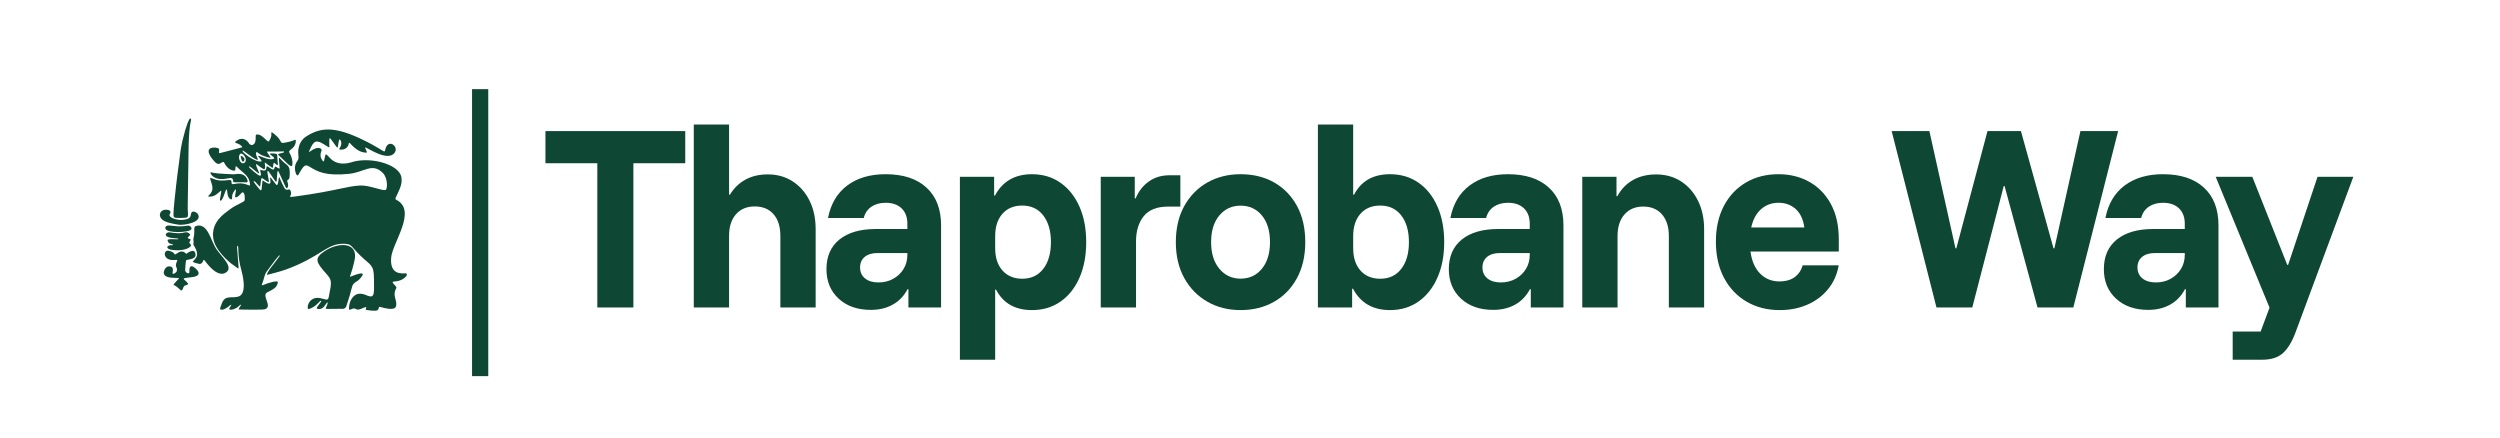
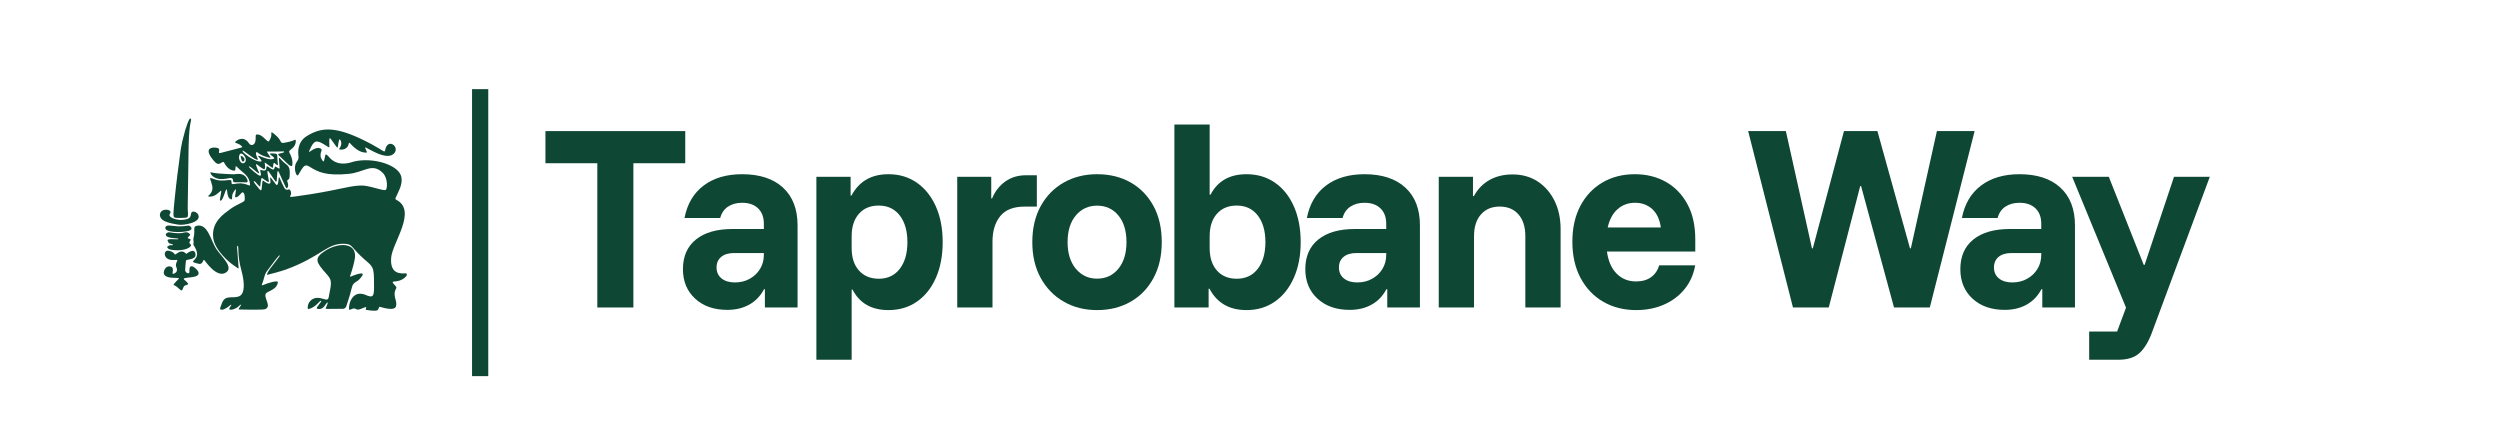
<svg xmlns="http://www.w3.org/2000/svg" width="100%" height="100%" viewBox="0 0 1080 189" version="1.1" xml:space="preserve" style="fill-rule:evenodd;clip-rule:evenodd;stroke-linejoin:round;stroke-miterlimit:2;">
  <g id="Artboard1" transform="matrix(1,0,0,0.175,0,0)">
    <rect x="0" y="0" width="1080" height="1080" style="fill:none;" />
    <g transform="matrix(9.407398,0,0,53.75656,-4228.675,-16291.957)">
      <path d="M478.591,317.189L476.935,317.189L476.935,310.565L474.553,310.565L474.553,309.089L480.973,309.089L480.973,310.565L478.591,310.565L478.591,317.189Z" style="fill:rgb(15,71,53);fill-rule:nonzero;" />
-       <path d="M481.365,317.189L481.365,308.789L482.985,308.789L482.985,312.009L483.025,312.009C483.204,311.712 483.44,311.482 483.733,311.32C484.027,311.158 484.371,311.077 484.765,311.077C485.195,311.077 485.575,311.184 485.905,311.398C486.236,311.612 486.495,311.908 486.681,312.284C486.868,312.661 486.961,313.097 486.961,313.593L486.961,317.189L485.341,317.189L485.341,313.903C485.341,313.479 485.237,313.148 485.028,312.908C484.82,312.669 484.531,312.549 484.163,312.549C483.801,312.549 483.514,312.669 483.302,312.908C483.091,313.148 482.985,313.479 482.985,313.903L482.985,317.189L481.365,317.189Z" style="fill:rgb(15,71,53);fill-rule:nonzero;" />
-       <path d="M489.495,317.299C488.882,317.299 488.389,317.127 488.016,316.783C487.644,316.439 487.457,315.988 487.457,315.429C487.457,314.843 487.656,314.389 488.054,314.067C488.452,313.746 489.011,313.585 489.731,313.585L491.173,313.585L491.173,313.345C491.173,313.044 491.085,312.808 490.908,312.637C490.732,312.467 490.487,312.381 490.175,312.381C489.917,312.381 489.699,312.442 489.521,312.562C489.344,312.683 489.227,312.856 489.169,313.081L487.529,313.081C487.653,312.437 487.945,311.941 488.405,311.592C488.865,311.244 489.455,311.069 490.173,311.069C490.979,311.069 491.605,311.274 492.051,311.684C492.498,312.094 492.721,312.673 492.721,313.419L492.721,317.189L491.221,317.189L491.221,316.351L491.181,316.351C491.017,316.661 490.791,316.896 490.503,317.057C490.215,317.219 489.879,317.299 489.495,317.299ZM489.843,316.039C490.097,316.039 490.323,315.984 490.523,315.872C490.723,315.761 490.882,315.61 490.998,315.42C491.115,315.23 491.173,315.014 491.173,314.771L491.173,314.689L489.809,314.689C489.552,314.689 489.353,314.749 489.212,314.867C489.072,314.986 489.001,315.147 489.001,315.349C489.001,315.563 489.077,315.731 489.229,315.854C489.381,315.978 489.586,316.039 489.843,316.039Z" style="fill:rgb(15,71,53);fill-rule:nonzero;" />
-       <path d="M493.585,319.589L493.585,311.189L495.157,311.189L495.157,312.049L495.197,312.049C495.544,311.396 496.11,311.069 496.895,311.069C497.395,311.069 497.832,311.201 498.205,311.463C498.579,311.726 498.869,312.091 499.075,312.557C499.282,313.024 499.385,313.568 499.385,314.189C499.385,314.809 499.282,315.354 499.075,315.824C498.869,316.294 498.579,316.659 498.205,316.919C497.832,317.179 497.395,317.309 496.895,317.309C496.121,317.309 495.571,316.996 495.245,316.369L495.205,316.369L495.205,319.589L493.585,319.589ZM496.449,315.869C496.859,315.869 497.18,315.718 497.414,315.414C497.648,315.111 497.765,314.703 497.765,314.189C497.765,313.676 497.648,313.268 497.414,312.964C497.18,312.661 496.859,312.509 496.449,312.509C496.064,312.509 495.76,312.635 495.538,312.887C495.316,313.139 495.205,313.482 495.205,313.915L495.205,314.463C495.205,314.897 495.316,315.239 495.538,315.489C495.76,315.74 496.064,315.867 496.449,315.869Z" style="fill:rgb(15,71,53);fill-rule:nonzero;" />
-       <path d="M500.053,317.189L500.053,311.189L501.615,311.189L501.615,312.179L501.655,312.179C501.789,311.855 501.99,311.597 502.258,311.405C502.527,311.213 502.846,311.117 503.215,311.117L503.709,311.117L503.709,312.557L503.141,312.557C502.633,312.557 502.262,312.704 502.026,312.997C501.791,313.291 501.673,313.677 501.673,314.157L501.673,317.189L500.053,317.189Z" style="fill:rgb(15,71,53);fill-rule:nonzero;" />
-       <path d="M506.473,317.309C505.904,317.309 505.396,317.181 504.949,316.924C504.501,316.668 504.148,316.306 503.889,315.839C503.631,315.373 503.501,314.823 503.501,314.189C503.501,313.549 503.631,312.996 503.889,312.529C504.148,312.063 504.501,311.703 504.949,311.449C505.397,311.196 505.906,311.069 506.475,311.069C507.058,311.069 507.572,311.196 508.018,311.449C508.463,311.703 508.812,312.063 509.066,312.529C509.319,312.996 509.445,313.549 509.445,314.189C509.445,314.823 509.318,315.374 509.062,315.844C508.807,316.314 508.455,316.676 508.008,316.929C507.56,317.183 507.048,317.309 506.473,317.309ZM506.472,315.865C506.877,315.865 507.204,315.714 507.452,315.411C507.701,315.109 507.825,314.701 507.825,314.188C507.825,313.67 507.701,313.262 507.452,312.962C507.204,312.663 506.877,312.513 506.472,312.513C506.077,312.513 505.753,312.663 505.5,312.962C505.248,313.262 505.121,313.67 505.121,314.188C505.121,314.701 505.248,315.109 505.5,315.411C505.753,315.714 506.077,315.865 506.472,315.865Z" style="fill:rgb(15,71,53);fill-rule:nonzero;" />
-       <path d="M513.335,317.309C512.55,317.309 511.984,316.983 511.637,316.329L511.597,316.329L511.597,317.189L510.025,317.189L510.025,308.789L511.645,308.789L511.645,312.009L511.685,312.009C512.011,311.383 512.561,311.069 513.335,311.069C513.835,311.069 514.272,311.199 514.645,311.459C515.019,311.719 515.309,312.084 515.515,312.553C515.722,313.023 515.825,313.568 515.825,314.189C515.825,314.804 515.722,315.346 515.515,315.816C515.309,316.286 515.019,316.653 514.645,316.915C514.272,317.178 513.835,317.309 513.335,317.309ZM512.889,315.869C513.299,315.869 513.62,315.718 513.854,315.414C514.088,315.111 514.205,314.703 514.205,314.189C514.205,313.676 514.088,313.268 513.854,312.964C513.62,312.661 513.299,312.509 512.889,312.509C512.504,312.509 512.2,312.635 511.978,312.887C511.756,313.139 511.645,313.482 511.645,313.915L511.645,314.463C511.645,314.897 511.756,315.239 511.978,315.491C512.2,315.743 512.504,315.869 512.889,315.869Z" style="fill:rgb(15,71,53);fill-rule:nonzero;" />
-       <path d="M518.075,317.299C517.462,317.299 516.969,317.127 516.596,316.783C516.224,316.439 516.037,315.988 516.037,315.429C516.037,314.843 516.236,314.389 516.634,314.067C517.032,313.746 517.591,313.585 518.311,313.585L519.753,313.585L519.753,313.345C519.753,313.044 519.665,312.808 519.488,312.637C519.312,312.467 519.067,312.381 518.755,312.381C518.497,312.381 518.279,312.442 518.101,312.562C517.924,312.683 517.807,312.856 517.749,313.081L516.109,313.081C516.233,312.437 516.525,311.941 516.985,311.592C517.445,311.244 518.035,311.069 518.753,311.069C519.559,311.069 520.185,311.274 520.631,311.684C521.078,312.094 521.301,312.673 521.301,313.419L521.301,317.189L519.801,317.189L519.801,316.351L519.761,316.351C519.597,316.661 519.371,316.896 519.083,317.057C518.795,317.219 518.459,317.299 518.075,317.299ZM518.423,316.039C518.677,316.039 518.903,315.984 519.103,315.872C519.303,315.761 519.462,315.61 519.578,315.42C519.695,315.23 519.753,315.014 519.753,314.771L519.753,314.689L518.389,314.689C518.132,314.689 517.933,314.749 517.792,314.867C517.652,314.986 517.581,315.147 517.581,315.349C517.581,315.563 517.657,315.731 517.809,315.854C517.961,315.978 518.166,316.039 518.423,316.039Z" style="fill:rgb(15,71,53);fill-rule:nonzero;" />
-       <path d="M522.165,317.189L522.165,311.189L523.737,311.189L523.737,312.077L523.777,312.077C523.951,311.755 524.189,311.508 524.493,311.336C524.797,311.165 525.152,311.079 525.557,311.079C525.993,311.079 526.376,311.187 526.706,311.401C527.036,311.616 527.295,311.912 527.481,312.29C527.668,312.668 527.761,313.103 527.761,313.595L527.761,317.189L526.141,317.189L526.141,313.911C526.141,313.49 526.037,313.159 525.828,312.918C525.62,312.676 525.331,312.555 524.963,312.555C524.601,312.555 524.314,312.676 524.102,312.918C523.891,313.159 523.785,313.49 523.785,313.911L523.785,317.189L522.165,317.189Z" style="fill:rgb(15,71,53);fill-rule:nonzero;" />
-       <path d="M531.233,317.309C530.663,317.309 530.157,317.181 529.715,316.924C529.274,316.668 528.928,316.304 528.677,315.834C528.427,315.364 528.301,314.809 528.301,314.169C528.301,313.536 528.424,312.988 528.668,312.524C528.913,312.061 529.251,311.703 529.682,311.449C530.114,311.196 530.611,311.069 531.173,311.069C531.699,311.069 532.17,311.185 532.587,311.417C533.005,311.649 533.335,311.988 533.579,312.434C533.823,312.88 533.945,313.421 533.945,314.057L533.945,314.619L529.889,314.619C529.948,315.057 530.096,315.395 530.334,315.634C530.572,315.874 530.869,315.993 531.223,315.993C531.503,315.993 531.734,315.928 531.914,315.798C532.095,315.668 532.219,315.487 532.285,315.255L533.941,315.255C533.865,315.682 533.7,316.049 533.445,316.356C533.191,316.664 532.874,316.899 532.494,317.063C532.115,317.227 531.695,317.309 531.233,317.309ZM529.923,313.515L532.363,313.515C532.311,313.142 532.179,312.86 531.966,312.668C531.754,312.477 531.491,312.381 531.179,312.381C530.867,312.381 530.601,312.478 530.379,312.672C530.158,312.866 530.006,313.147 529.923,313.515Z" style="fill:rgb(15,71,53);fill-rule:nonzero;" />
-       <path d="M538.431,317.189L536.373,309.089L538.105,309.089L539.303,314.473L539.343,314.473L540.773,309.089L542.309,309.089L543.805,314.473L543.845,314.473L545.041,309.089L546.773,309.089L544.715,317.189L543.071,317.189L541.559,311.615L541.519,311.615L540.075,317.189L538.431,317.189Z" style="fill:rgb(15,71,53);fill-rule:nonzero;" />
-       <path d="M548.155,317.299C547.542,317.299 547.049,317.127 546.676,316.783C546.304,316.439 546.117,315.988 546.117,315.429C546.117,314.843 546.316,314.389 546.714,314.067C547.112,313.746 547.671,313.585 548.391,313.585L549.833,313.585L549.833,313.345C549.833,313.044 549.745,312.808 549.568,312.637C549.392,312.467 549.147,312.381 548.835,312.381C548.577,312.381 548.359,312.442 548.181,312.562C548.004,312.683 547.887,312.856 547.829,313.081L546.189,313.081C546.313,312.437 546.605,311.941 547.065,311.592C547.525,311.244 548.115,311.069 548.833,311.069C549.639,311.069 550.265,311.274 550.711,311.684C551.158,312.094 551.381,312.673 551.381,313.419L551.381,317.189L549.881,317.189L549.881,316.351L549.841,316.351C549.677,316.661 549.451,316.896 549.163,317.057C548.875,317.219 548.539,317.299 548.155,317.299ZM548.503,316.039C548.757,316.039 548.983,315.984 549.183,315.872C549.383,315.761 549.542,315.61 549.658,315.42C549.775,315.23 549.833,315.014 549.833,314.771L549.833,314.689L548.469,314.689C548.212,314.689 548.013,314.749 547.872,314.867C547.732,314.986 547.661,315.147 547.661,315.349C547.661,315.563 547.737,315.731 547.889,315.854C548.041,315.978 548.246,316.039 548.503,316.039Z" style="fill:rgb(15,71,53);fill-rule:nonzero;" />
-       <path d="M552.033,319.589L552.033,318.293L553.317,318.293L553.725,317.197L551.253,311.189L552.935,311.189L554.539,315.233L554.579,315.233L555.929,311.189L557.573,311.189L555.343,317.189L554.917,318.337C554.763,318.756 554.573,319.069 554.349,319.277C554.125,319.485 553.799,319.589 553.369,319.589L552.033,319.589Z" style="fill:rgb(15,71,53);fill-rule:nonzero;" />
+       <g transform="matrix(1,0,0,1,-6.590558,0)">
+         <path d="M489.495,317.299C488.882,317.299 488.389,317.127 488.016,316.783C487.644,316.439 487.457,315.988 487.457,315.429C487.457,314.843 487.656,314.389 488.054,314.067C488.452,313.746 489.011,313.585 489.731,313.585L491.173,313.585L491.173,313.345C491.173,313.044 491.085,312.808 490.908,312.637C490.732,312.467 490.487,312.381 490.175,312.381C489.917,312.381 489.699,312.442 489.521,312.562C489.344,312.683 489.227,312.856 489.169,313.081L487.529,313.081C487.653,312.437 487.945,311.941 488.405,311.592C488.865,311.244 489.455,311.069 490.173,311.069C490.979,311.069 491.605,311.274 492.051,311.684C492.498,312.094 492.721,312.673 492.721,313.419L492.721,317.189L491.221,317.189L491.221,316.351L491.181,316.351C491.017,316.661 490.791,316.896 490.503,317.057C490.215,317.219 489.879,317.299 489.495,317.299ZM489.843,316.039C490.097,316.039 490.323,315.984 490.523,315.872C490.723,315.761 490.882,315.61 490.998,315.42C491.115,315.23 491.173,315.014 491.173,314.771L491.173,314.689L489.809,314.689C489.552,314.689 489.353,314.749 489.212,314.867C489.072,314.986 489.001,315.147 489.001,315.349C489.001,315.563 489.077,315.731 489.229,315.854C489.381,315.978 489.586,316.039 489.843,316.039Z" style="fill:rgb(15,71,53);fill-rule:nonzero;" />
+       </g>
+       <g transform="matrix(1,0,0,1,-6.590558,0)">
+         <path d="M493.585,319.589L493.585,311.189L495.157,311.189L495.157,312.049L495.197,312.049C495.544,311.396 496.11,311.069 496.895,311.069C497.395,311.069 497.832,311.201 498.205,311.463C498.579,311.726 498.869,312.091 499.075,312.557C499.282,313.024 499.385,313.568 499.385,314.189C499.385,314.809 499.282,315.354 499.075,315.824C498.869,316.294 498.579,316.659 498.205,316.919C497.832,317.179 497.395,317.309 496.895,317.309C496.121,317.309 495.571,316.996 495.245,316.369L495.205,316.369L495.205,319.589L493.585,319.589ZM496.449,315.869C496.859,315.869 497.18,315.718 497.414,315.414C497.648,315.111 497.765,314.703 497.765,314.189C497.765,313.676 497.648,313.268 497.414,312.964C497.18,312.661 496.859,312.509 496.449,312.509C496.064,312.509 495.76,312.635 495.538,312.887C495.316,313.139 495.205,313.482 495.205,313.915L495.205,314.463C495.205,314.897 495.316,315.239 495.538,315.489C495.76,315.74 496.064,315.867 496.449,315.869Z" style="fill:rgb(15,71,53);fill-rule:nonzero;" />
+       </g>
+       <g transform="matrix(1,0,0,1,-6.590558,0)">
+         <path d="M500.053,317.189L500.053,311.189L501.615,311.189L501.615,312.179L501.655,312.179C501.789,311.855 501.99,311.597 502.258,311.405C502.527,311.213 502.846,311.117 503.215,311.117L503.709,311.117L503.709,312.557L503.141,312.557C502.633,312.557 502.262,312.704 502.026,312.997C501.791,313.291 501.673,313.677 501.673,314.157L501.673,317.189L500.053,317.189Z" style="fill:rgb(15,71,53);fill-rule:nonzero;" />
+       </g>
+       <g transform="matrix(1,0,0,1,-6.590558,0)">
+         <path d="M506.473,317.309C505.904,317.309 505.396,317.181 504.949,316.924C504.501,316.668 504.148,316.306 503.889,315.839C503.631,315.373 503.501,314.823 503.501,314.189C503.501,313.549 503.631,312.996 503.889,312.529C504.148,312.063 504.501,311.703 504.949,311.449C505.397,311.196 505.906,311.069 506.475,311.069C507.058,311.069 507.572,311.196 508.018,311.449C508.463,311.703 508.812,312.063 509.066,312.529C509.319,312.996 509.445,313.549 509.445,314.189C509.445,314.823 509.318,315.374 509.062,315.844C508.807,316.314 508.455,316.676 508.008,316.929C507.56,317.183 507.048,317.309 506.473,317.309ZM506.472,315.865C506.877,315.865 507.204,315.714 507.452,315.411C507.701,315.109 507.825,314.701 507.825,314.188C507.825,313.67 507.701,313.262 507.452,312.962C507.204,312.663 506.877,312.513 506.472,312.513C506.077,312.513 505.753,312.663 505.5,312.962C505.248,313.262 505.121,313.67 505.121,314.188C505.121,314.701 505.248,315.109 505.5,315.411C505.753,315.714 506.077,315.865 506.472,315.865Z" style="fill:rgb(15,71,53);fill-rule:nonzero;" />
+       </g>
+       <g transform="matrix(1,0,0,1,-6.590558,0)">
+         <path d="M513.335,317.309C512.55,317.309 511.984,316.983 511.637,316.329L511.597,316.329L511.597,317.189L510.025,317.189L510.025,308.789L511.645,308.789L511.645,312.009L511.685,312.009C512.011,311.383 512.561,311.069 513.335,311.069C513.835,311.069 514.272,311.199 514.645,311.459C515.019,311.719 515.309,312.084 515.515,312.553C515.722,313.023 515.825,313.568 515.825,314.189C515.825,314.804 515.722,315.346 515.515,315.816C515.309,316.286 515.019,316.653 514.645,316.915C514.272,317.178 513.835,317.309 513.335,317.309ZM512.889,315.869C513.299,315.869 513.62,315.718 513.854,315.414C514.088,315.111 514.205,314.703 514.205,314.189C514.205,313.676 514.088,313.268 513.854,312.964C513.62,312.661 513.299,312.509 512.889,312.509C512.504,312.509 512.2,312.635 511.978,312.887C511.756,313.139 511.645,313.482 511.645,313.915L511.645,314.463C511.645,314.897 511.756,315.239 511.978,315.491C512.2,315.743 512.504,315.869 512.889,315.869Z" style="fill:rgb(15,71,53);fill-rule:nonzero;" />
+       </g>
+       <g transform="matrix(1,0,0,1,-6.590558,0)">
+         <path d="M518.075,317.299C517.462,317.299 516.969,317.127 516.596,316.783C516.224,316.439 516.037,315.988 516.037,315.429C516.037,314.843 516.236,314.389 516.634,314.067C517.032,313.746 517.591,313.585 518.311,313.585L519.753,313.585L519.753,313.345C519.753,313.044 519.665,312.808 519.488,312.637C519.312,312.467 519.067,312.381 518.755,312.381C518.497,312.381 518.279,312.442 518.101,312.562C517.924,312.683 517.807,312.856 517.749,313.081L516.109,313.081C516.233,312.437 516.525,311.941 516.985,311.592C517.445,311.244 518.035,311.069 518.753,311.069C519.559,311.069 520.185,311.274 520.631,311.684C521.078,312.094 521.301,312.673 521.301,313.419L521.301,317.189L519.801,317.189L519.801,316.351L519.761,316.351C519.597,316.661 519.371,316.896 519.083,317.057C518.795,317.219 518.459,317.299 518.075,317.299ZM518.423,316.039C518.677,316.039 518.903,315.984 519.103,315.872C519.303,315.761 519.462,315.61 519.578,315.42C519.695,315.23 519.753,315.014 519.753,314.771L519.753,314.689L518.389,314.689C518.132,314.689 517.933,314.749 517.792,314.867C517.652,314.986 517.581,315.147 517.581,315.349C517.581,315.563 517.657,315.731 517.809,315.854C517.961,315.978 518.166,316.039 518.423,316.039Z" style="fill:rgb(15,71,53);fill-rule:nonzero;" />
+       </g>
+       <g transform="matrix(1,0,0,1,-6.590558,0)">
+         <path d="M522.165,317.189L522.165,311.189L523.737,311.189L523.737,312.077L523.777,312.077C523.951,311.755 524.189,311.508 524.493,311.336C524.797,311.165 525.152,311.079 525.557,311.079C525.993,311.079 526.376,311.187 526.706,311.401C527.036,311.616 527.295,311.912 527.481,312.29C527.668,312.668 527.761,313.103 527.761,313.595L527.761,317.189L526.141,317.189L526.141,313.911C526.141,313.49 526.037,313.159 525.828,312.918C525.62,312.676 525.331,312.555 524.963,312.555C524.601,312.555 524.314,312.676 524.102,312.918C523.891,313.159 523.785,313.49 523.785,313.911L523.785,317.189L522.165,317.189Z" style="fill:rgb(15,71,53);fill-rule:nonzero;" />
+       </g>
+       <g transform="matrix(1,0,0,1,-6.590558,0)">
+         <path d="M531.233,317.309C530.663,317.309 530.157,317.181 529.715,316.924C529.274,316.668 528.928,316.304 528.677,315.834C528.427,315.364 528.301,314.809 528.301,314.169C528.301,313.536 528.424,312.988 528.668,312.524C528.913,312.061 529.251,311.703 529.682,311.449C530.114,311.196 530.611,311.069 531.173,311.069C531.699,311.069 532.17,311.185 532.587,311.417C533.005,311.649 533.335,311.988 533.579,312.434C533.823,312.88 533.945,313.421 533.945,314.057L533.945,314.619L529.889,314.619C529.948,315.057 530.096,315.395 530.334,315.634C530.572,315.874 530.869,315.993 531.223,315.993C531.503,315.993 531.734,315.928 531.914,315.798C532.095,315.668 532.219,315.487 532.285,315.255L533.941,315.255C533.865,315.682 533.7,316.049 533.445,316.356C533.191,316.664 532.874,316.899 532.494,317.063C532.115,317.227 531.695,317.309 531.233,317.309ZM529.923,313.515L532.363,313.515C532.311,313.142 532.179,312.86 531.966,312.668C531.754,312.477 531.491,312.381 531.179,312.381C530.867,312.381 530.601,312.478 530.379,312.672C530.158,312.866 530.006,313.147 529.923,313.515Z" style="fill:rgb(15,71,53);fill-rule:nonzero;" />
+       </g>
+       <g transform="matrix(1,0,0,1,-6.590558,0)">
+         <path d="M538.431,317.189L536.373,309.089L538.105,309.089L539.303,314.473L539.343,314.473L540.773,309.089L542.309,309.089L543.805,314.473L543.845,314.473L545.041,309.089L546.773,309.089L544.715,317.189L543.071,317.189L541.559,311.615L541.519,311.615L540.075,317.189L538.431,317.189Z" style="fill:rgb(15,71,53);fill-rule:nonzero;" />
+       </g>
+       <g transform="matrix(1,0,0,1,-6.590558,0)">
+         <path d="M548.155,317.299C547.542,317.299 547.049,317.127 546.676,316.783C546.304,316.439 546.117,315.988 546.117,315.429C546.117,314.843 546.316,314.389 546.714,314.067C547.112,313.746 547.671,313.585 548.391,313.585L549.833,313.585L549.833,313.345C549.833,313.044 549.745,312.808 549.568,312.637C549.392,312.467 549.147,312.381 548.835,312.381C548.577,312.381 548.359,312.442 548.181,312.562C548.004,312.683 547.887,312.856 547.829,313.081L546.189,313.081C546.313,312.437 546.605,311.941 547.065,311.592C547.525,311.244 548.115,311.069 548.833,311.069C549.639,311.069 550.265,311.274 550.711,311.684C551.158,312.094 551.381,312.673 551.381,313.419L551.381,317.189L549.881,317.189L549.881,316.351L549.841,316.351C549.677,316.661 549.451,316.896 549.163,317.057C548.875,317.219 548.539,317.299 548.155,317.299ZM548.503,316.039C548.757,316.039 548.983,315.984 549.183,315.872C549.383,315.761 549.542,315.61 549.658,315.42C549.775,315.23 549.833,315.014 549.833,314.771L549.833,314.689L548.469,314.689C548.212,314.689 548.013,314.749 547.872,314.867C547.732,314.986 547.661,315.147 547.661,315.349C547.661,315.563 547.737,315.731 547.889,315.854C548.041,315.978 548.246,316.039 548.503,316.039Z" style="fill:rgb(15,71,53);fill-rule:nonzero;" />
+       </g>
+       <g transform="matrix(1,0,0,1,-6.590558,0)">
+         <path d="M552.033,319.589L552.033,318.293L553.317,318.293L553.725,317.197L551.253,311.189L552.935,311.189L554.539,315.233L554.579,315.233L555.929,311.189L557.573,311.189L555.343,317.189L554.917,318.337C554.763,318.756 554.573,319.069 554.349,319.277C554.125,319.485 553.799,319.589 553.369,319.589L552.033,319.589Z" style="fill:rgb(15,71,53);fill-rule:nonzero;" />
+       </g>
    </g>
    <g id="NicePng_lion-png-logo_603815.png" transform="matrix(0.206098,0,0,1.177701,68.63942,288.9639)">
-       <path d="M250.34,78.509C250.343,78.473 249.17,77.925 250.445,77.423C255.81,75.309 256.04,76.244 261.383,74.229C262.776,73.704 263.201,71.776 260.492,71.945C250.504,72.568 229.96,72.033 227.363,72.192C225.257,72.321 227.659,74.66 230.604,79.44C230.972,80.038 236.029,85.993 232.514,85.259C211.619,80.893 207.239,73.741 205.507,73.468C204.479,73.306 200.853,74.02 206.706,86.424C212.638,98.994 177.601,70.121 176.385,70.258C169.104,71.079 202.861,96.315 214.737,92.961C215.461,92.756 216.465,91.767 210.208,84.722C200.938,74.283 222.632,89.653 236.495,88.434C249.308,87.308 234.346,80.779 232.819,77.419C231.885,75.365 241.856,76.47 242.5,76.504C248.431,76.823 247.939,78.627 248.258,84.517C249.055,99.202 249.783,99.258 249.268,100.425C249.014,100.998 248.369,101.626 242.468,96.542C238.53,93.149 240.766,108.194 237.597,106.274C231.372,102.503 225.798,97.827 224.831,97.017C218.39,91.615 224.952,100.954 221.823,108.682C221.302,109.968 220,110.659 206.698,100.203C200.4,95.252 204.619,104.044 209.53,115.488C213.934,125.752 190.613,100.485 188.756,103.658C187.487,105.827 208.453,122.724 211.471,122.902C218.159,123.295 208.501,109.243 214.579,111.081C226.64,114.728 224.473,108.257 225.811,103.634C226.513,101.207 234.289,108.491 237.487,109.538C241.957,111.001 241.321,108.601 243.317,104.346C244.545,101.728 253.608,111.616 253.048,106.502C252.166,98.455 251.683,88.115 251.609,86.513C251.477,83.691 254.418,87.235 254.577,87.426C266.573,101.88 274.858,98.973 274.335,117.493C274.006,129.167 273.713,129.47 271.225,131.022C267.883,133.105 268.898,133.908 270.052,137.648C270.325,138.534 272.706,146.252 268.235,149.094C266.785,150.016 266.445,148.778 251.835,116.345C247.497,106.716 248.304,120.284 246.967,133.598C246.778,135.478 245.385,136.258 243.911,134.196C230.395,115.294 231.046,114.795 229.509,113.489C225.199,109.827 228.881,122.845 230.628,134.495C231.402,139.657 221.943,131.106 216.372,127.821C215.192,127.125 214.262,127.95 212.549,144.514C211.997,149.852 202.482,133.617 199.426,134.34C197.898,134.702 198.013,136.095 210.252,150.698C216.998,158.747 214.809,148.234 217.133,134.354C217.637,131.344 218.82,133.869 222.673,136.226C239.229,146.355 232.427,130.955 233.216,127.363C233.709,125.121 234.756,127.33 245.077,140.832C250.101,147.406 250.383,132.519 251.159,128.346C252.248,122.495 253.372,129.148 257.492,137.504C264.176,151.058 264.445,154.04 272.534,151.614C275.301,150.784 279.671,160.116 275.272,165.394C272.501,168.718 281.623,166.99 290.542,165.776C370.883,154.843 394.167,144.693 422.499,143.474C441.4,142.66 469.604,155.697 475.556,152.594C478.967,150.817 480.471,127.905 469.13,116.865C446.615,94.945 430.852,115.755 398.45,119.026C350.323,123.884 333.013,114.903 315.8,104.035C305.077,97.265 302.768,103.625 292.151,121.285C288.562,127.254 281.183,107.318 287.883,95.714C292.029,88.535 293.512,88.696 292.441,80.507C291.983,77.01 288.847,53.037 309.82,39.986C342.169,19.855 373.569,18.428 445.382,56.72C470.326,70.02 473.083,75.705 474.252,69.452C479.118,43.436 503.654,60.895 494.401,74.436C480.014,95.49 434.485,62.346 432.562,63.622C431.619,64.248 435.323,71.102 436.174,73.547C436.349,74.048 436.184,75.189 429.57,74.129C426.849,73.693 415.617,71.892 400.838,55.126C398.442,52.409 398.159,54.809 397.811,56.583C396.465,63.444 389.958,69.393 379.572,68.119C376.216,67.707 378.528,66.26 380.093,63.285C385.532,52.946 379.523,47.026 379.277,46.869C376.549,45.124 375.692,63.715 374.38,64.163C372.793,64.704 360.146,44.401 358.553,44.201C356.145,43.9 357.52,57.989 357.386,62.482C357.313,64.963 355.821,63.139 345.815,57.014C328.783,46.589 324.653,50.333 316.215,68.384C309.749,82.218 325.128,60.091 338.411,65.694C346.873,69.264 331.403,76.396 343.772,92.273C345.731,94.787 346.475,91.43 348.686,80.543C349.684,75.625 353.372,80.184 357.866,85.166C376.663,106.002 403.808,94.441 408.453,93.314C447.218,83.905 497.734,99.011 506.861,121.356C513.016,136.428 503.425,153.134 501.674,157.565C496.998,169.396 493.054,171.012 498.342,173.817C541.526,196.725 489.539,263.34 486.884,294.538C483.747,331.408 509.046,327.663 517.496,327.589C520.508,327.563 520.03,331.582 518.488,333.49C510.03,343.958 495.691,344.581 493.503,344.676C482.827,345.139 500.072,354.171 497.617,358.57C488.332,375.202 500.464,383.486 497.043,396.348C496.351,398.95 494.198,407.045 463.42,397.884C460.047,396.88 461.906,403.273 457.388,405.203C452.497,407.292 436.387,404.548 434.587,404.241C432.606,403.904 433.811,403.066 434.583,399.505C435.63,394.676 420.265,406.122 414.67,403.161C406.476,398.823 406.008,402.887 399.501,404.059C397.408,404.436 398.766,392.568 400.747,387.599C411.67,360.196 433.773,373.154 437.49,374.528C452.741,380.162 451.12,369.937 450.797,337.495C450.512,308.877 443.474,310.93 422.956,291.055C402.792,271.523 404.999,266.379 389.491,265.656C351.863,263.902 341.494,292.06 266.501,319.503C255.575,323.501 229.682,330.282 227.497,330.608C223.682,331.178 232.739,318.199 233.867,316.774C237.889,311.695 252.71,292.357 252.97,291.581C256.373,281.441 231.459,316.894 228.407,320.39C220.697,329.221 221.445,337.608 216.038,350.394C215.271,352.208 215.668,353.161 217.474,352.412C229.824,347.292 249.941,341.279 249.35,346.485C247.884,359.406 234.46,363.077 226.639,367.727C214.838,374.743 238.884,396.472 222.599,402.773C217.871,404.602 168.557,403.406 168.521,403.403C165.831,403.188 168.594,399.764 170.682,396.579C176.604,387.547 164.855,398.651 164.202,399.061C163.052,399.785 153.502,405.794 147.698,403.073C146.315,402.424 149.404,397.973 149.67,397.59C156.245,388.118 145.922,397.299 144.403,398.353C133.413,405.977 130.367,403.55 129.509,403.452C126.72,403.133 129.506,397.035 131.893,390.648C138.996,371.64 153.239,380.915 167.332,376.038C186.303,369.471 174.194,325.843 173.023,321.626C163.748,288.21 168.257,273.933 165.286,269.707C165.176,269.55 164.931,269.466 163.764,271.558C164.038,275.147 167.186,316.372 167.17,316.423C166.462,318.652 165.557,316.573 152.415,307.618C150.582,306.369 117.424,280.51 113.918,253.434C109.559,219.774 136.592,202.677 148.606,193.648C164.665,181.58 179.842,178.743 179.921,173.538C179.941,172.223 180.834,160.026 176.265,157.891C172.77,156.257 166.588,170.081 160.254,167.966C157.545,167.061 167.223,138.861 155.694,158.608C150.982,166.679 156.476,176.436 148.704,171.175C140.556,165.659 145.382,143.541 139.748,154.641C139.038,156.04 132.427,179.231 128.231,174.752C126.526,172.932 133.352,151.924 129.558,154.636C125.889,157.259 117.252,168.427 104.452,166.642C98.467,165.807 115.719,161.406 111.654,143.464C109.475,133.848 105.375,126.801 108.484,127.622C120.435,130.779 121.094,135.064 146.446,132.074C152.818,131.323 152.015,133.821 152.217,137.521C152.681,146.004 164.841,133.264 186.549,142.385C191.131,144.311 191.193,142.852 191.171,142.483C189.914,121.853 176.791,118.285 163.125,103.921C161.876,102.609 160.769,103.608 160.766,103.619C160.621,104.223 161.101,104.188 160.075,111.36C159.792,113.34 147.513,113.258 138.817,99.293C136.265,95.196 136.895,94.021 134.464,94.164C130.485,94.399 125.845,103.67 116.649,93.366C85.528,58.494 122.392,62.974 125.164,65.816C129.039,69.789 122.13,77.183 129.411,75.172C138.49,72.665 174.169,63.794 174.448,63.457C175.271,62.459 172.585,57.994 162.457,54.621C160.133,53.847 158.565,53.189 161.022,51.051C162.608,49.672 175.303,38.631 187.235,52.72C187.486,53.017 191.802,62.056 198.372,57.307C206.104,51.718 200.454,37.381 204.535,36.678C217.447,34.452 227.754,55.644 231.031,50.23C239.486,36.261 233.493,33.463 236.316,32.196C238.095,31.399 247.138,40.206 247.976,41.023C256.63,49.451 254.26,55.288 261.428,54.1C284.982,50.2 284.551,46.755 286.362,47.734C287.825,48.526 287.406,58.161 281.124,64.096C273.989,70.837 271.449,70.879 273.927,75.252C282.226,89.896 279.787,101.552 279.156,102.117C275.344,105.531 266.416,93.998 250.562,79.447L250.34,78.509ZM176.624,78.361C189.442,91.156 177.064,103.13 170.774,93.341C165.112,84.526 169.18,78.794 169.902,77.778C172.076,74.715 176.203,78.024 176.624,78.361Z" style="fill:rgb(15,71,53);fill-opacity:1;" />
-       <path d="M380.503,401.923C351.063,402.048 349.054,402.917 349.73,400.547C349.82,400.231 356.571,386.628 352.678,388.861C349.331,390.779 345.09,406.071 331.467,401.565C327.049,400.104 346.607,382.425 338.466,385.424C336.549,386.13 328.301,398.536 314.466,402.355C308.157,404.097 312.538,375.108 337.523,379.369C347.988,381.154 354.18,386.553 355.998,377.591C362.914,343.497 362.684,341.639 350.263,327.704C329.6,304.522 324.521,296.11 347.717,280.835C377.128,261.466 418.67,261.939 410.071,300.41C402.811,332.891 398.664,334.139 401.444,334.627C401.6,334.654 426.69,323.661 427.34,329.53C427.579,331.69 421.061,340.752 415.273,344.113C403.529,350.933 405.906,354.006 400.19,373.407C396.747,385.094 396.441,384.935 392.79,396.593C390.545,403.764 381.608,401.9 380.503,401.923Z" style="fill:rgb(15,71,53);fill-opacity:1;" />
-       <path d="M60.947,152.501C60.617,188.357 59.989,188.329 60.974,201.449C61.027,202.154 61.507,208.549 59.252,210.109C56.916,211.726 33.536,212.279 31.998,210.127C30.25,207.681 29.5,206.632 32.967,172.554C33.635,165.98 37.406,128.911 42.828,90.545C45.289,73.132 45.258,62.176 54.642,29.542C55.274,27.344 63.811,-2.343 67.04,3.793C69.159,7.821 63.557,7.894 62.334,60.497C61.994,75.123 61.455,129.014 60.947,152.501Z" style="fill:rgb(15,71,53);fill-opacity:1;" />
-       <path d="M85.456,307.977C84.307,307.748 73.259,305.548 71.51,303.491C70.708,302.548 73.713,300.472 77.011,296.141C86.294,283.951 71.315,268.481 72.102,266.366C73.999,261.265 71.557,257.65 72.392,254.476C77.113,236.526 70.072,229.816 79.582,227.818C102.436,223.016 108.272,257.338 119.619,275.424C129.766,291.596 159.175,315.437 139.496,326.493C120.259,337.301 96.889,301.295 95.248,299.851C92.037,297.026 93.494,307.475 85.456,307.977Z" style="fill:rgb(15,71,53);fill-opacity:1;" />
-       <path d="M31.469,336.948C29.285,336.756 10.691,337.378 10.238,326.509C10.056,322.165 14.314,310.488 24.565,313.322C34.511,316.072 24.994,330.523 30.516,328.573C38.776,325.657 37.932,320.513 37.886,319.464C37.628,313.59 32.742,313.154 38.344,301.435C39.861,298.262 36.966,299.869 28.495,299.681C7.941,299.225 9.067,277.771 20.555,280.223C32.093,282.685 32.61,287.613 33.646,288.132C34.281,288.45 38.065,285.655 38.419,285.393C50.408,276.538 56.407,286.685 57.502,286.672C57.972,286.667 74.842,272.288 76.786,287.459C78.387,299.955 57.66,297.717 56.998,300.623C55.86,305.621 55.161,318.878 55.076,320.471C54.748,326.691 64.393,330.495 63.989,324.462C62.356,300.12 81.208,320.441 82.706,324.415C88.96,341.011 43.263,332.998 53.633,341.35C57.556,344.51 57.398,344.549 60.656,348.383C63.113,351.275 57.163,352.154 54.396,353.269C49.777,355.131 50.379,367.481 44.849,362.124C32.99,350.636 30.696,352.914 30.693,351.498C30.691,349.968 40.683,339.898 40.834,339.772C44.427,336.779 39.79,337.349 31.469,336.948Z" style="fill:rgb(15,71,53);fill-opacity:1;" />
-       <path d="M29.15,266.851C22.588,264.602 20.965,266.059 18.433,259.522C15.626,252.276 44.94,258.982 40.351,254.733C39.481,253.927 12.523,254.779 14.597,245.528C14.798,244.634 17.745,240.848 22.486,241.646C50.694,246.399 50.848,240.542 59.45,241.648C61.042,241.853 66.667,245.525 65.342,247.397C62.441,251.495 57.858,252.827 62.396,254.706C65.574,256.022 67.673,255.715 65.955,258.709C63.576,262.853 62.684,263.711 66.34,266.697C71.82,271.173 54.27,283.556 23.471,277.691C19.528,276.941 15.647,272.637 18.662,270.77C25.959,266.254 27.55,270.205 29.172,268.089C29.232,268.01 29.172,268.089 29.15,266.851Z" style="fill:rgb(15,71,53);fill-opacity:1;" />
-       <path d="M2.065,204.495C3.882,191.301 19.525,193.835 22.292,195.817C26.317,198.7 23.345,202.26 22.661,203.583C19.149,210.37 36.727,216.625 49.501,215.52C67.33,213.978 65.973,208.512 67.714,201.557C69.316,195.155 79.678,198.719 82.428,204.538C90.424,221.459 51.062,227.181 41.475,225.645C17.381,221.785 2.215,217.621 2.065,204.495Z" style="fill:rgb(15,71,53);fill-opacity:1;" />
-       <path d="M156.531,120.035C163.942,119.555 178.548,115.354 185.112,130.666C188.585,138.767 181.454,136.824 180.5,136.81C178.5,136.779 176.501,136.702 174.502,136.658C162.505,136.397 156.3,137.629 155.759,135.421C155.555,134.59 156.595,126.658 148.57,127.944C138.357,129.579 124.081,133.089 112.883,124.058C110.403,122.059 106.577,116.378 108.521,115.683C108.861,115.562 115.317,118.217 137.516,119.074C147.031,119.442 146.955,119.512 156.531,120.035Z" style="fill:rgb(15,71,53);fill-opacity:1;" />
-       <path d="M39.525,229.047C54.667,229.15 54.533,228.226 61.5,227.514C65.829,227.071 74.109,235.248 62.504,238.517C47.629,242.707 9.212,242.585 13.804,230.598C16.003,224.857 26.915,228.307 39.525,229.047Z" style="fill:rgb(15,71,53);fill-opacity:1;" />
+       <path d="M250.34,78.509C250.343,78.473 249.17,77.925 250.445,77.423C255.81,75.309 256.04,76.244 261.383,74.229C262.776,73.704 263.201,71.776 260.492,71.945C250.504,72.568 229.96,72.033 227.363,72.192C225.257,72.321 227.659,74.66 230.604,79.44C230.972,80.038 236.029,85.993 232.514,85.259C211.619,80.893 207.239,73.741 205.507,73.468C204.479,73.306 200.853,74.02 206.706,86.424C212.638,98.994 177.601,70.121 176.385,70.258C169.104,71.079 202.861,96.315 214.737,92.961C215.461,92.756 216.465,91.767 210.208,84.722C200.938,74.283 222.632,89.653 236.495,88.434C249.308,87.308 234.346,80.779 232.819,77.419C231.885,75.365 241.856,76.47 242.5,76.504C248.431,76.823 247.939,78.627 248.258,84.517C249.055,99.202 249.783,99.258 249.268,100.425C249.014,100.998 248.369,101.626 242.468,96.542C238.53,93.149 240.766,108.194 237.597,106.274C231.372,102.503 225.798,97.827 224.831,97.017C218.39,91.615 224.952,100.954 221.823,108.682C221.302,109.968 220,110.659 206.698,100.203C200.4,95.252 204.619,104.044 209.53,115.488C213.934,125.752 190.613,100.485 188.756,103.658C187.487,105.827 208.453,122.724 211.471,122.902C218.159,123.295 208.501,109.243 214.579,111.081C226.64,114.728 224.473,108.257 225.811,103.634C226.513,101.207 234.289,108.491 237.487,109.538C241.957,111.001 241.321,108.601 243.317,104.346C244.545,101.728 253.608,111.616 253.048,106.502C252.166,98.455 251.683,88.115 251.609,86.513C251.477,83.691 254.418,87.235 254.577,87.426C266.573,101.88 274.858,98.973 274.335,117.493C274.006,129.167 273.713,129.47 271.225,131.022C267.883,133.105 268.898,133.908 270.052,137.648C270.325,138.534 272.706,146.252 268.235,149.094C266.785,150.016 266.445,148.778 251.835,116.345C247.497,106.716 248.304,120.284 246.967,133.598C246.778,135.478 245.385,136.258 243.911,134.196C230.395,115.294 231.046,114.795 229.509,113.489C225.199,109.827 228.881,122.845 230.628,134.495C231.402,139.657 221.943,131.106 216.372,127.821C215.192,127.125 214.262,127.95 212.549,144.514C211.997,149.852 202.482,133.617 199.426,134.34C197.898,134.702 198.013,136.095 210.252,150.698C216.998,158.747 214.809,148.234 217.133,134.354C217.637,131.344 218.82,133.869 222.673,136.226C239.229,146.355 232.427,130.955 233.216,127.363C233.709,125.121 234.756,127.33 245.077,140.832C250.101,147.406 250.383,132.519 251.159,128.346C252.248,122.495 253.372,129.148 257.492,137.504C264.176,151.058 264.445,154.04 272.534,151.614C275.301,150.784 279.671,160.116 275.272,165.394C272.501,168.718 281.623,166.99 290.542,165.776C370.883,154.843 394.167,144.693 422.499,143.474C441.4,142.66 469.604,155.697 475.556,152.594C478.967,150.817 480.471,127.905 469.13,116.865C446.615,94.945 430.852,115.755 398.45,119.026C350.323,123.884 333.013,114.903 315.8,104.035C305.077,97.265 302.768,103.625 292.151,121.285C288.562,127.254 281.183,107.318 287.883,95.714C292.029,88.535 293.512,88.696 292.441,80.507C291.983,77.01 288.847,53.037 309.82,39.986C342.169,19.855 373.569,18.428 445.382,56.72C470.326,70.02 473.083,75.705 474.252,69.452C479.118,43.436 503.654,60.895 494.401,74.436C480.014,95.49 434.485,62.346 432.562,63.622C431.619,64.248 435.323,71.102 436.174,73.547C436.349,74.048 436.184,75.189 429.57,74.129C426.849,73.693 415.617,71.892 400.838,55.126C398.442,52.409 398.159,54.809 397.811,56.583C396.465,63.444 389.958,69.393 379.572,68.119C376.216,67.707 378.528,66.26 380.093,63.285C385.532,52.946 379.523,47.026 379.277,46.869C376.549,45.124 375.692,63.715 374.38,64.163C372.793,64.704 360.146,44.401 358.553,44.201C356.145,43.9 357.52,57.989 357.386,62.482C357.313,64.963 355.821,63.139 345.815,57.014C328.783,46.589 324.653,50.333 316.215,68.384C309.749,82.218 325.128,60.091 338.411,65.694C346.873,69.264 331.403,76.396 343.772,92.273C345.731,94.787 346.475,91.43 348.686,80.543C349.684,75.625 353.372,80.184 357.866,85.166C376.663,106.002 403.808,94.441 408.453,93.314C447.218,83.905 497.734,99.011 506.861,121.356C513.016,136.428 503.425,153.134 501.674,157.565C496.998,169.396 493.054,171.012 498.342,173.817C541.526,196.725 489.539,263.34 486.884,294.538C483.747,331.408 509.046,327.663 517.496,327.589C520.508,327.563 520.03,331.582 518.488,333.49C510.03,343.958 495.691,344.581 493.503,344.676C482.827,345.139 500.072,354.171 497.617,358.57C488.332,375.202 500.464,383.486 497.043,396.348C496.351,398.95 494.198,407.045 463.42,397.884C460.047,396.88 461.906,403.273 457.388,405.203C452.497,407.292 436.387,404.548 434.587,404.241C432.606,403.904 433.811,403.066 434.583,399.505C435.63,394.676 420.265,406.122 414.67,403.161C406.476,398.823 406.008,402.887 399.501,404.059C397.408,404.436 398.766,392.568 400.747,387.599C411.67,360.196 433.773,373.154 437.49,374.528C452.741,380.162 451.12,369.937 450.797,337.495C450.512,308.877 443.474,310.93 422.956,291.055C402.792,271.523 404.999,266.379 389.491,265.656C351.863,263.902 341.494,292.06 266.501,319.503C255.575,323.501 229.682,330.282 227.497,330.608C223.682,331.178 232.739,318.199 233.867,316.774C237.889,311.695 252.71,292.357 252.97,291.581C256.373,281.441 231.459,316.894 228.407,320.39C220.697,329.221 221.445,337.608 216.038,350.394C215.271,352.208 215.668,353.161 217.474,352.412C229.824,347.292 249.941,341.279 249.35,346.485C247.884,359.406 234.46,363.077 226.639,367.727C214.838,374.743 238.884,396.472 222.599,402.773C217.871,404.602 168.557,403.406 168.521,403.403C165.831,403.188 168.594,399.764 170.682,396.579C176.604,387.547 164.855,398.651 164.202,399.061C163.052,399.785 153.502,405.794 147.698,403.073C146.315,402.424 149.404,397.973 149.67,397.59C156.245,388.118 145.922,397.299 144.403,398.353C133.413,405.977 130.367,403.55 129.509,403.452C126.72,403.133 129.506,397.035 131.893,390.648C138.996,371.64 153.239,380.915 167.332,376.038C186.303,369.471 174.194,325.843 173.023,321.626C163.748,288.21 168.257,273.933 165.286,269.707C165.176,269.55 164.931,269.466 163.764,271.558C164.038,275.147 167.186,316.372 167.17,316.423C166.462,318.652 165.557,316.573 152.415,307.618C150.582,306.369 117.424,280.51 113.918,253.434C109.559,219.774 136.592,202.677 148.606,193.648C164.665,181.58 179.842,178.743 179.921,173.538C179.941,172.223 180.834,160.026 176.265,157.891C172.77,156.257 166.588,170.081 160.254,167.966C157.545,167.061 167.223,138.861 155.694,158.608C150.982,166.679 156.476,176.436 148.704,171.175C140.556,165.659 145.382,143.541 139.748,154.641C139.038,156.04 132.427,179.231 128.231,174.752C126.526,172.932 133.352,151.924 129.558,154.636C125.889,157.259 117.252,168.427 104.452,166.642C98.467,165.807 115.719,161.406 111.654,143.464C109.475,133.848 105.375,126.801 108.484,127.622C120.435,130.779 121.094,135.064 146.446,132.074C152.818,131.323 152.015,133.821 152.217,137.521C152.681,146.004 164.841,133.264 186.549,142.385C191.131,144.311 191.193,142.852 191.171,142.483C189.914,121.853 176.791,118.285 163.125,103.921C161.876,102.609 160.769,103.608 160.766,103.619C160.621,104.223 161.101,104.188 160.075,111.36C159.792,113.34 147.513,113.258 138.817,99.293C136.265,95.196 136.895,94.021 134.464,94.164C130.485,94.399 125.845,103.67 116.649,93.366C85.528,58.494 122.392,62.974 125.164,65.816C129.039,69.789 122.13,77.183 129.411,75.172C138.49,72.665 174.169,63.794 174.448,63.457C175.271,62.459 172.585,57.994 162.457,54.621C160.133,53.847 158.565,53.189 161.022,51.051C162.608,49.672 175.303,38.631 187.235,52.72C187.486,53.017 191.802,62.056 198.372,57.307C206.104,51.718 200.454,37.381 204.535,36.678C217.447,34.452 227.754,55.644 231.031,50.23C239.486,36.261 233.493,33.463 236.316,32.196C238.095,31.399 247.138,40.206 247.976,41.023C256.63,49.451 254.26,55.288 261.428,54.1C284.982,50.2 284.551,46.755 286.362,47.734C287.825,48.526 287.406,58.161 281.124,64.096C273.989,70.837 271.449,70.879 273.927,75.252C282.226,89.896 279.787,101.552 279.156,102.117C275.344,105.531 266.416,93.998 250.562,79.447L250.34,78.509ZM176.624,78.361C189.442,91.156 177.064,103.13 170.774,93.341C165.112,84.526 169.18,78.794 169.902,77.778C172.076,74.715 176.203,78.024 176.624,78.361Z" style="fill:rgb(15,71,53);" />
+       <path d="M380.503,401.923C351.063,402.048 349.054,402.917 349.73,400.547C349.82,400.231 356.571,386.628 352.678,388.861C349.331,390.779 345.09,406.071 331.467,401.565C327.049,400.104 346.607,382.425 338.466,385.424C336.549,386.13 328.301,398.536 314.466,402.355C308.157,404.097 312.538,375.108 337.523,379.369C347.988,381.154 354.18,386.553 355.998,377.591C362.914,343.497 362.684,341.639 350.263,327.704C329.6,304.522 324.521,296.11 347.717,280.835C377.128,261.466 418.67,261.939 410.071,300.41C402.811,332.891 398.664,334.139 401.444,334.627C401.6,334.654 426.69,323.661 427.34,329.53C427.579,331.69 421.061,340.752 415.273,344.113C403.529,350.933 405.906,354.006 400.19,373.407C396.747,385.094 396.441,384.935 392.79,396.593C390.545,403.764 381.608,401.9 380.503,401.923Z" style="fill:rgb(15,71,53);" />
+       <path d="M60.947,152.501C60.617,188.357 59.989,188.329 60.974,201.449C61.027,202.154 61.507,208.549 59.252,210.109C56.916,211.726 33.536,212.279 31.998,210.127C30.25,207.681 29.5,206.632 32.967,172.554C33.635,165.98 37.406,128.911 42.828,90.545C45.289,73.132 45.258,62.176 54.642,29.542C55.274,27.344 63.811,-2.343 67.04,3.793C69.159,7.821 63.557,7.894 62.334,60.497C61.994,75.123 61.455,129.014 60.947,152.501Z" style="fill:rgb(15,71,53);" />
+       <path d="M85.456,307.977C84.307,307.748 73.259,305.548 71.51,303.491C70.708,302.548 73.713,300.472 77.011,296.141C86.294,283.951 71.315,268.481 72.102,266.366C73.999,261.265 71.557,257.65 72.392,254.476C77.113,236.526 70.072,229.816 79.582,227.818C102.436,223.016 108.272,257.338 119.619,275.424C129.766,291.596 159.175,315.437 139.496,326.493C120.259,337.301 96.889,301.295 95.248,299.851C92.037,297.026 93.494,307.475 85.456,307.977Z" style="fill:rgb(15,71,53);" />
+       <path d="M31.469,336.948C29.285,336.756 10.691,337.378 10.238,326.509C10.056,322.165 14.314,310.488 24.565,313.322C34.511,316.072 24.994,330.523 30.516,328.573C38.776,325.657 37.932,320.513 37.886,319.464C37.628,313.59 32.742,313.154 38.344,301.435C39.861,298.262 36.966,299.869 28.495,299.681C7.941,299.225 9.067,277.771 20.555,280.223C32.093,282.685 32.61,287.613 33.646,288.132C34.281,288.45 38.065,285.655 38.419,285.393C50.408,276.538 56.407,286.685 57.502,286.672C57.972,286.667 74.842,272.288 76.786,287.459C78.387,299.955 57.66,297.717 56.998,300.623C55.86,305.621 55.161,318.878 55.076,320.471C54.748,326.691 64.393,330.495 63.989,324.462C62.356,300.12 81.208,320.441 82.706,324.415C88.96,341.011 43.263,332.998 53.633,341.35C57.556,344.51 57.398,344.549 60.656,348.383C63.113,351.275 57.163,352.154 54.396,353.269C49.777,355.131 50.379,367.481 44.849,362.124C32.99,350.636 30.696,352.914 30.693,351.498C30.691,349.968 40.683,339.898 40.834,339.772C44.427,336.779 39.79,337.349 31.469,336.948Z" style="fill:rgb(15,71,53);" />
+       <path d="M29.15,266.851C22.588,264.602 20.965,266.059 18.433,259.522C15.626,252.276 44.94,258.982 40.351,254.733C39.481,253.927 12.523,254.779 14.597,245.528C14.798,244.634 17.745,240.848 22.486,241.646C50.694,246.399 50.848,240.542 59.45,241.648C61.042,241.853 66.667,245.525 65.342,247.397C62.441,251.495 57.858,252.827 62.396,254.706C65.574,256.022 67.673,255.715 65.955,258.709C63.576,262.853 62.684,263.711 66.34,266.697C71.82,271.173 54.27,283.556 23.471,277.691C19.528,276.941 15.647,272.637 18.662,270.77C25.959,266.254 27.55,270.205 29.172,268.089C29.232,268.01 29.172,268.089 29.15,266.851Z" style="fill:rgb(15,71,53);" />
+       <path d="M2.065,204.495C3.882,191.301 19.525,193.835 22.292,195.817C26.317,198.7 23.345,202.26 22.661,203.583C19.149,210.37 36.727,216.625 49.501,215.52C67.33,213.978 65.973,208.512 67.714,201.557C69.316,195.155 79.678,198.719 82.428,204.538C90.424,221.459 51.062,227.181 41.475,225.645C17.381,221.785 2.215,217.621 2.065,204.495Z" style="fill:rgb(15,71,53);" />
+       <path d="M156.531,120.035C163.942,119.555 178.548,115.354 185.112,130.666C188.585,138.767 181.454,136.824 180.5,136.81C178.5,136.779 176.501,136.702 174.502,136.658C162.505,136.397 156.3,137.629 155.759,135.421C155.555,134.59 156.595,126.658 148.57,127.944C138.357,129.579 124.081,133.089 112.883,124.058C110.403,122.059 106.577,116.378 108.521,115.683C108.861,115.562 115.317,118.217 137.516,119.074C147.031,119.442 146.955,119.512 156.531,120.035Z" style="fill:rgb(15,71,53);" />
+       <path d="M39.525,229.047C54.667,229.15 54.533,228.226 61.5,227.514C65.829,227.071 74.109,235.248 62.504,238.517C47.629,242.707 9.212,242.585 13.804,230.598C16.003,224.857 26.915,228.307 39.525,229.047Z" style="fill:rgb(15,71,53);" />
      <path d="M171.606,80.998C184.782,85.788 178.176,96.3 174.484,92.515C173.71,91.722 171.917,85.099 171.739,84.441C171.263,82.685 171.673,82.751 171.606,80.998Z" style="fill:rgb(15,71,53);fill-opacity:0.99;" />
    </g>
    <g transform="matrix(0.523102,0,0,2.989157,13.35763,-168.5197)">
      <rect x="364.309" y="130" width="13.382" height="237" style="fill:rgb(15,71,53);" />
    </g>
  </g>
</svg>
